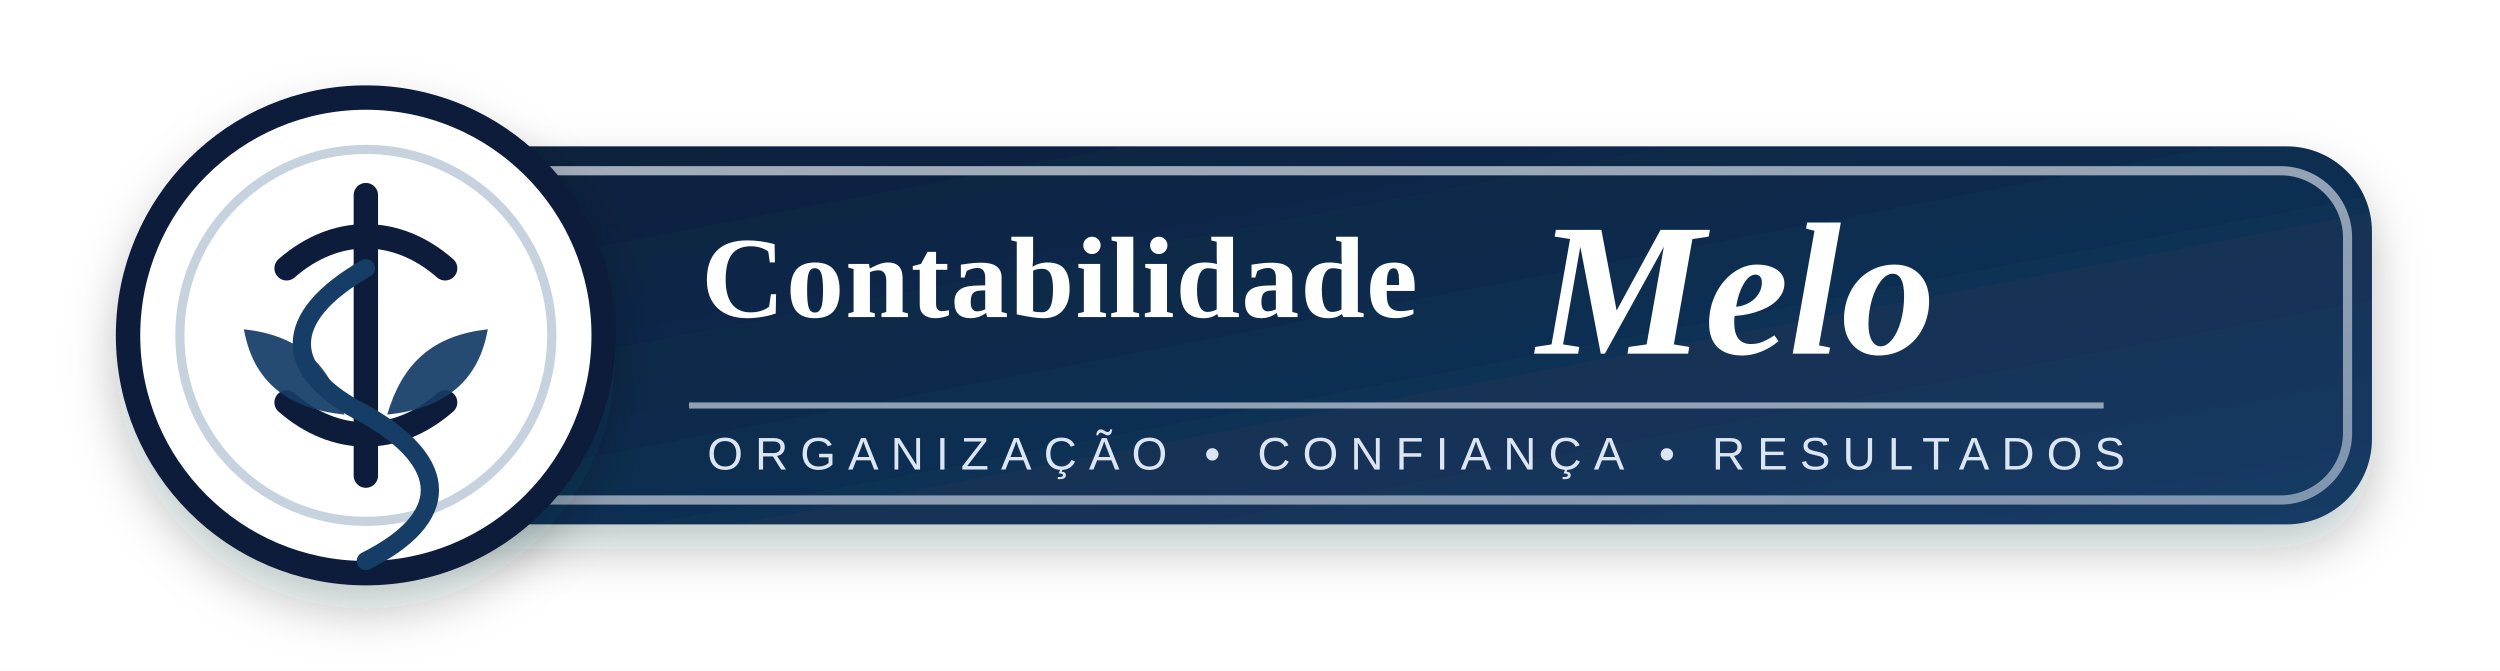
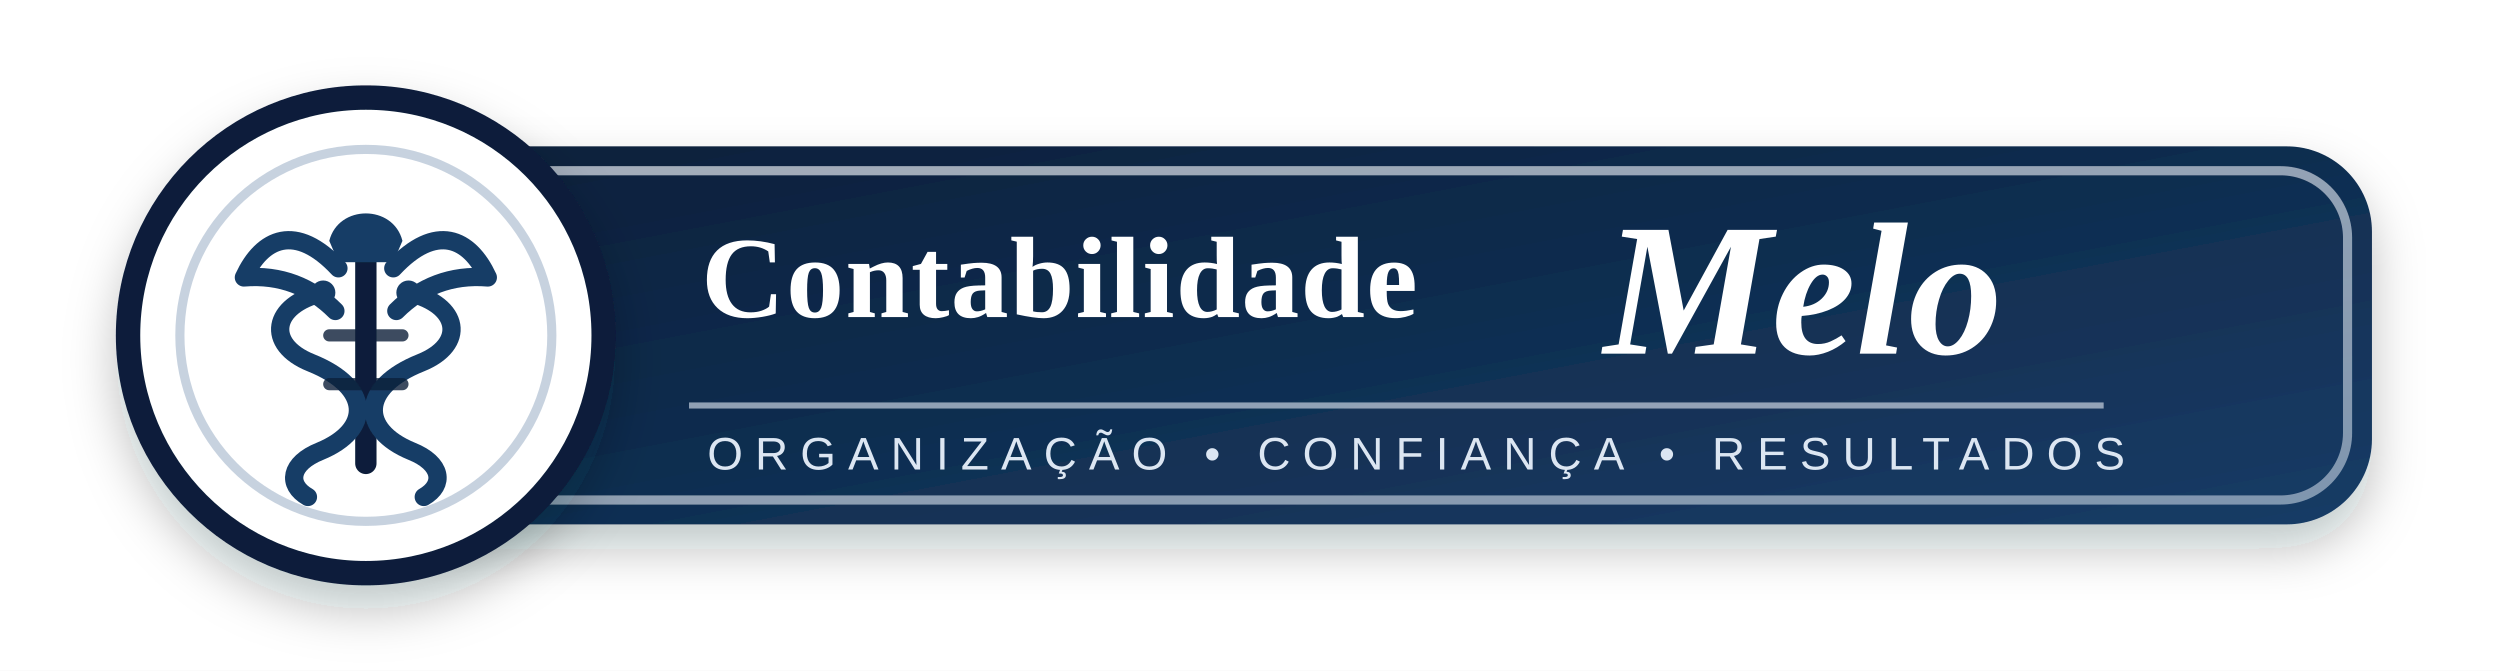
<svg xmlns="http://www.w3.org/2000/svg" width="820" height="220" viewBox="0 0 820 220" role="img" aria-labelledby="title desc">
  <defs>
    <linearGradient id="panel" x1="0" y1="0" x2="1" y2="1">
      <stop offset="0" stop-color="#0b1f3a" />
      <stop offset="1" stop-color="#163c66" />
    </linearGradient>
    <linearGradient id="silver" x1="0" y1="0" x2="1" y2="1">
      <stop offset="0" stop-color="#f8fbff" />
      <stop offset="1" stop-color="#b8c6d6" />
    </linearGradient>
    <filter id="shadow" x="-20%" y="-20%" width="140%" height="140%">
      <feDropShadow dx="0" dy="8" stdDeviation="8" flood-color="#071428" flood-opacity="0.25" />
    </filter>
  </defs>
  <rect width="820" height="220" fill="#ffffff" />
  <g filter="url(#shadow)">
    <rect x="118" y="48" width="660" height="124" rx="28" fill="url(#panel)" />
    <rect x="126" y="56" width="644" height="108" rx="22" fill="none" stroke="url(#silver)" stroke-width="3" opacity="0.65" />
  </g>
  <g transform="translate(36 26)" filter="url(#shadow)">
    <circle cx="84" cy="84" r="78" fill="#ffffff" stroke="#0b1f3a" stroke-width="8" />
    <circle cx="84" cy="84" r="61" fill="none" stroke="#c7d2df" stroke-width="3" />
-     <path d="M84 38v92" stroke="#0b1f3a" stroke-width="8" stroke-linecap="round" />
-     <path d="M58 62c16-14 36-14 52 0M58 106c16 14 36 14 52 0" fill="none" stroke="#0b1f3a" stroke-width="8" stroke-linecap="round" />
-     <path d="M84 62c-28 16-28 34 0 48c28 16 28 34 0 48" fill="none" stroke="#163c66" stroke-width="6" stroke-linecap="round" />
-     <path d="M44 82c18 2 28 11 33 28c-19-2-30-11-33-28zM124 82c-18 2-28 11-33 28c19-2 30-11 33-28z" fill="#163c66" opacity="0.92" />
+     <path d="M84 48v78" stroke="#0b1f3a" stroke-width="7" stroke-linecap="round" />
+     <path d="M72 53c3-12 21-12 24 0l-3 7H75z" fill="#163c66" />
+     <path d="M75 62c-14-15-25-10-31 3c12-1 22 3 30 11M93 62c14-15 25-10 31 3c-12-1-22 3-30 11" fill="none" stroke="#163c66" stroke-width="6" stroke-linecap="round" stroke-linejoin="round" />
+     <path d="M70 70c-17 4-19 17-4 23c20 8 20 22 3 29c-10 4-11 11-4 15" fill="none" stroke="#163c66" stroke-width="6" stroke-linecap="round" />
+     <path d="M98 70c17 4 19 17 4 23c-20 8-20 22-3 29c10 4 11 11 4 15" fill="none" stroke="#163c66" stroke-width="6" stroke-linecap="round" />
+     <circle cx="70" cy="70" r="4" fill="#163c66" />
+     <circle cx="98" cy="70" r="4" fill="#163c66" />
+     <path d="M72 84h24M72 100h24" stroke="#0b1f3a" stroke-width="4" stroke-linecap="round" opacity="0.8" />
  </g>
  <text x="230" y="104" fill="#ffffff" font-family="Georgia, 'Times New Roman', serif" font-size="38" font-weight="600" letter-spacing="0.4">Contabilidade</text>
-   <text x="504" y="116" fill="#ffffff" font-family="Georgia, 'Times New Roman', serif" font-size="62" font-style="italic" font-weight="700">Melo</text>
+   <text x="526" y="116" fill="#ffffff" font-family="Georgia, 'Times New Roman', serif" font-size="62" font-style="italic" font-weight="700">Melo</text>
  <path d="M226 133h464" stroke="#c7d2df" stroke-width="2" opacity="0.7" />
  <text x="232" y="154" fill="#dce6f2" font-family="Arial, Helvetica, sans-serif" font-size="15" letter-spacing="4">ORGANIZAÇÃO • CONFIANÇA • RESULTADOS</text>
</svg>
